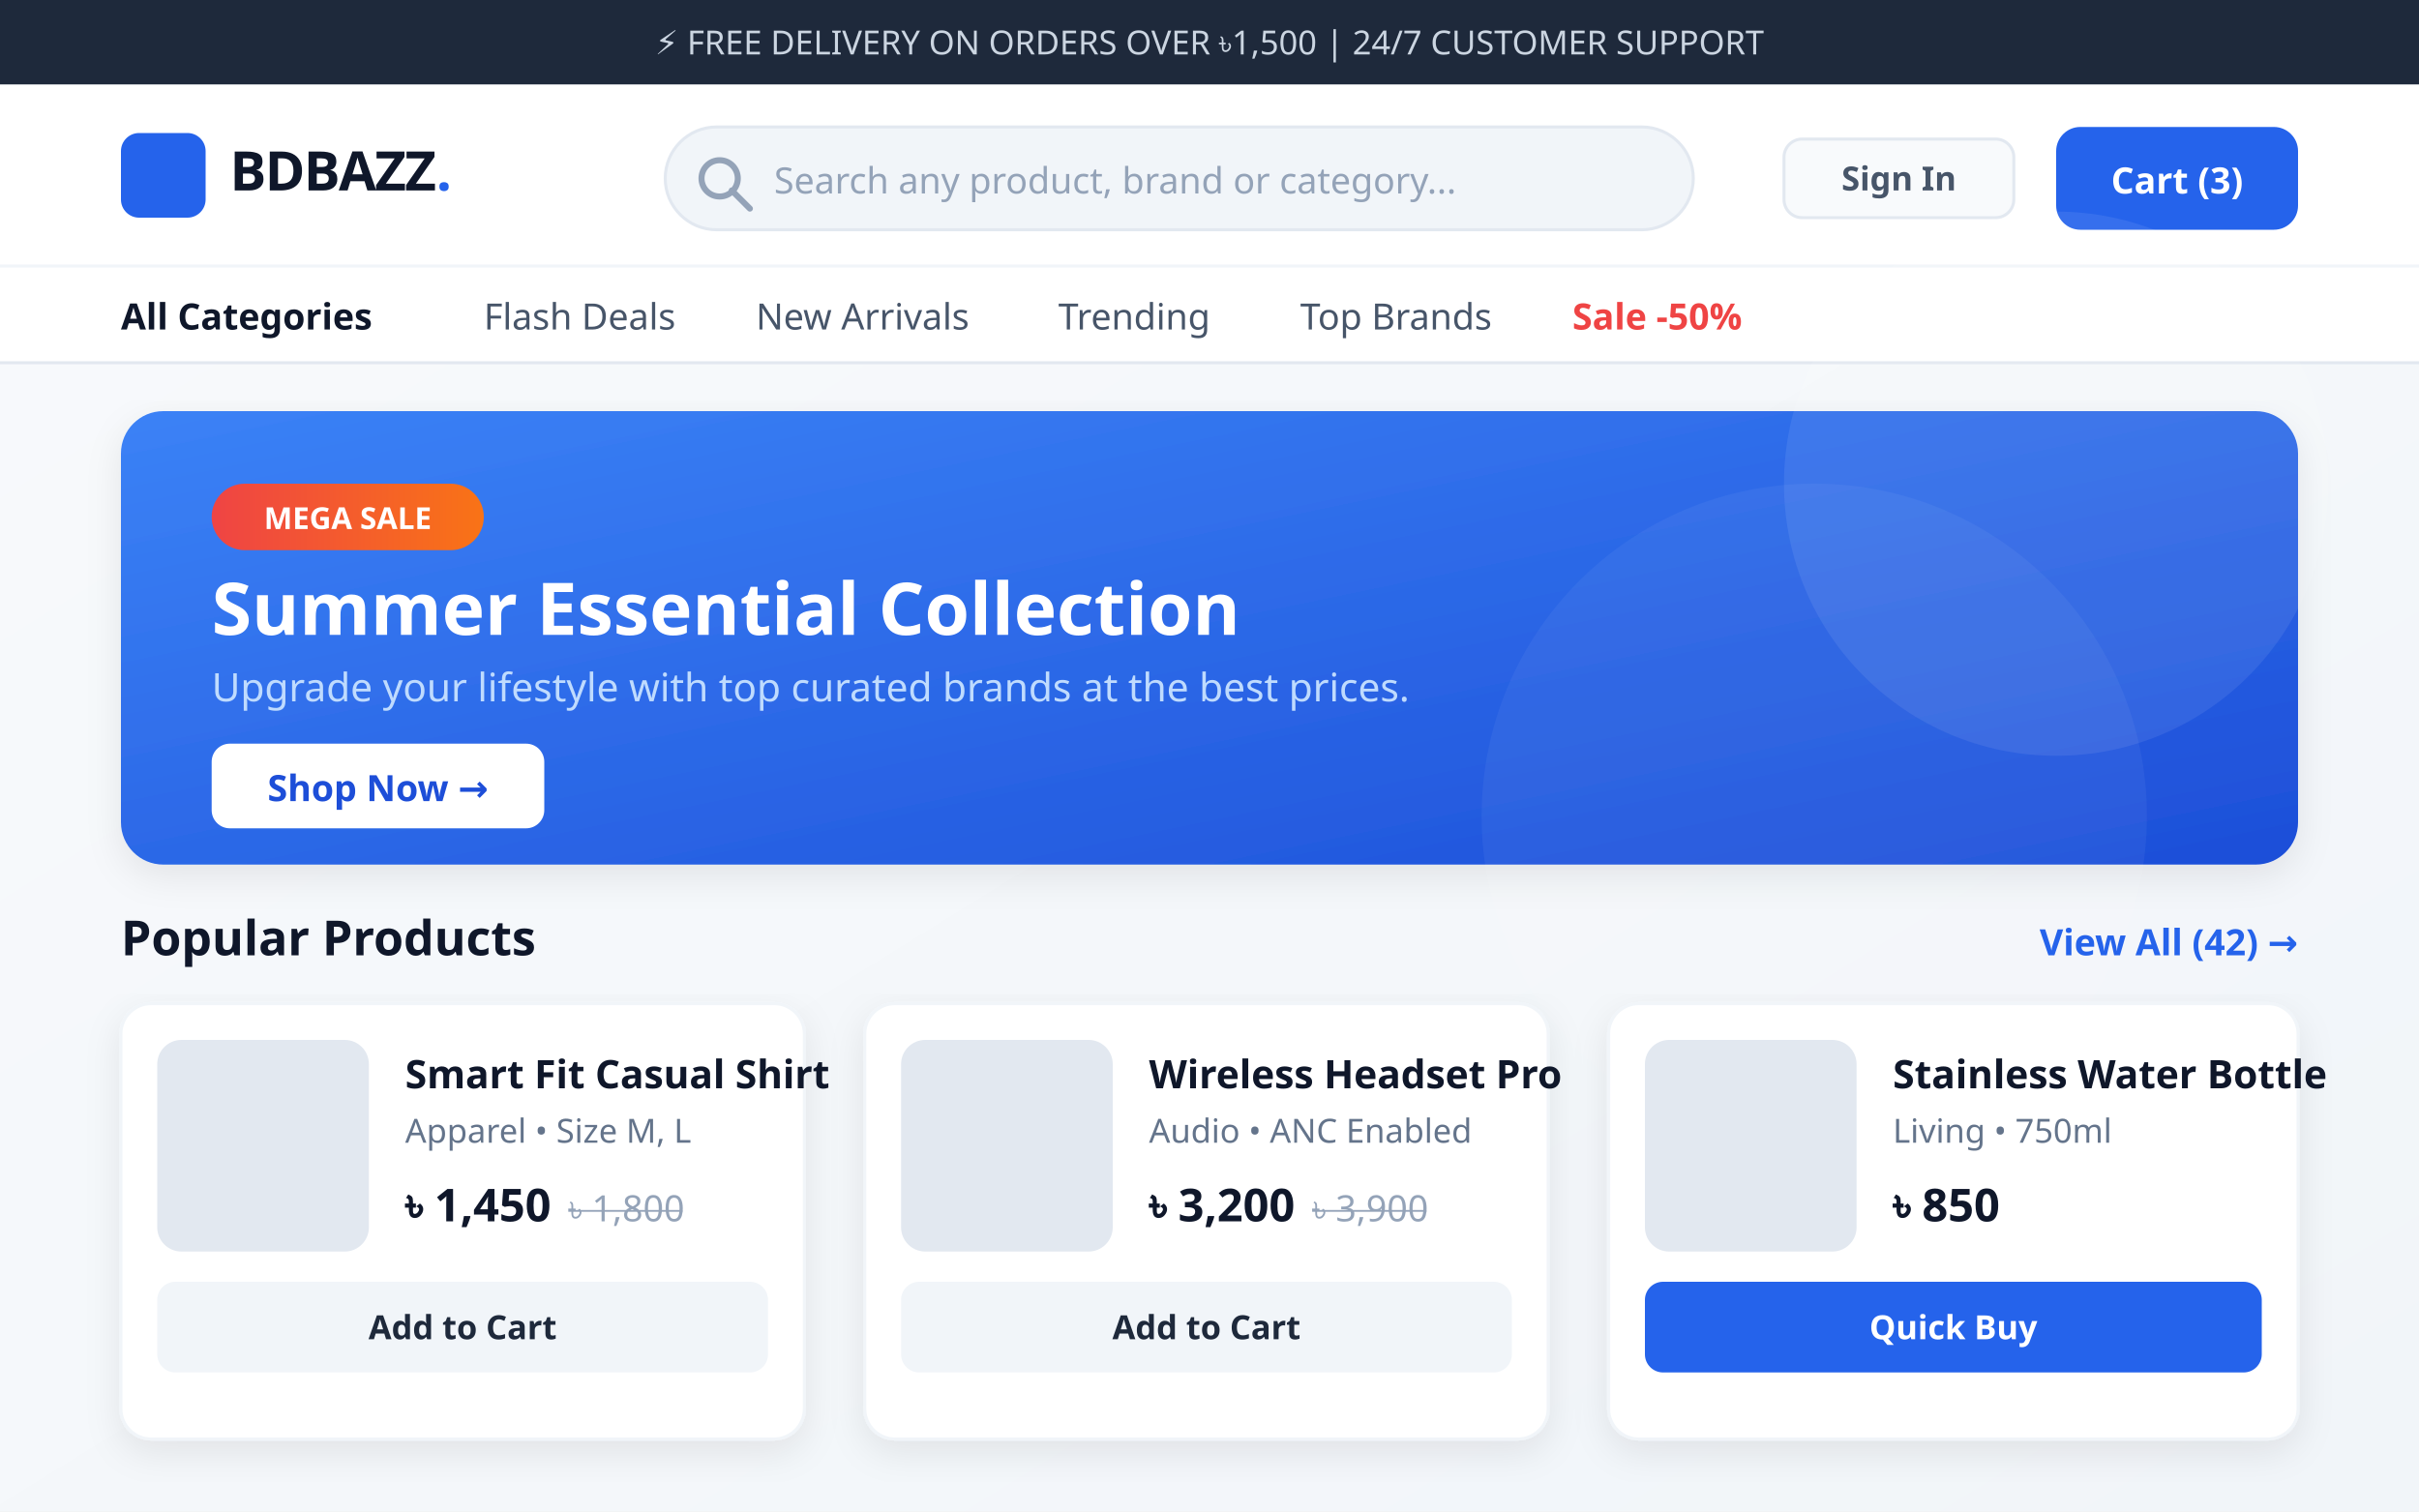
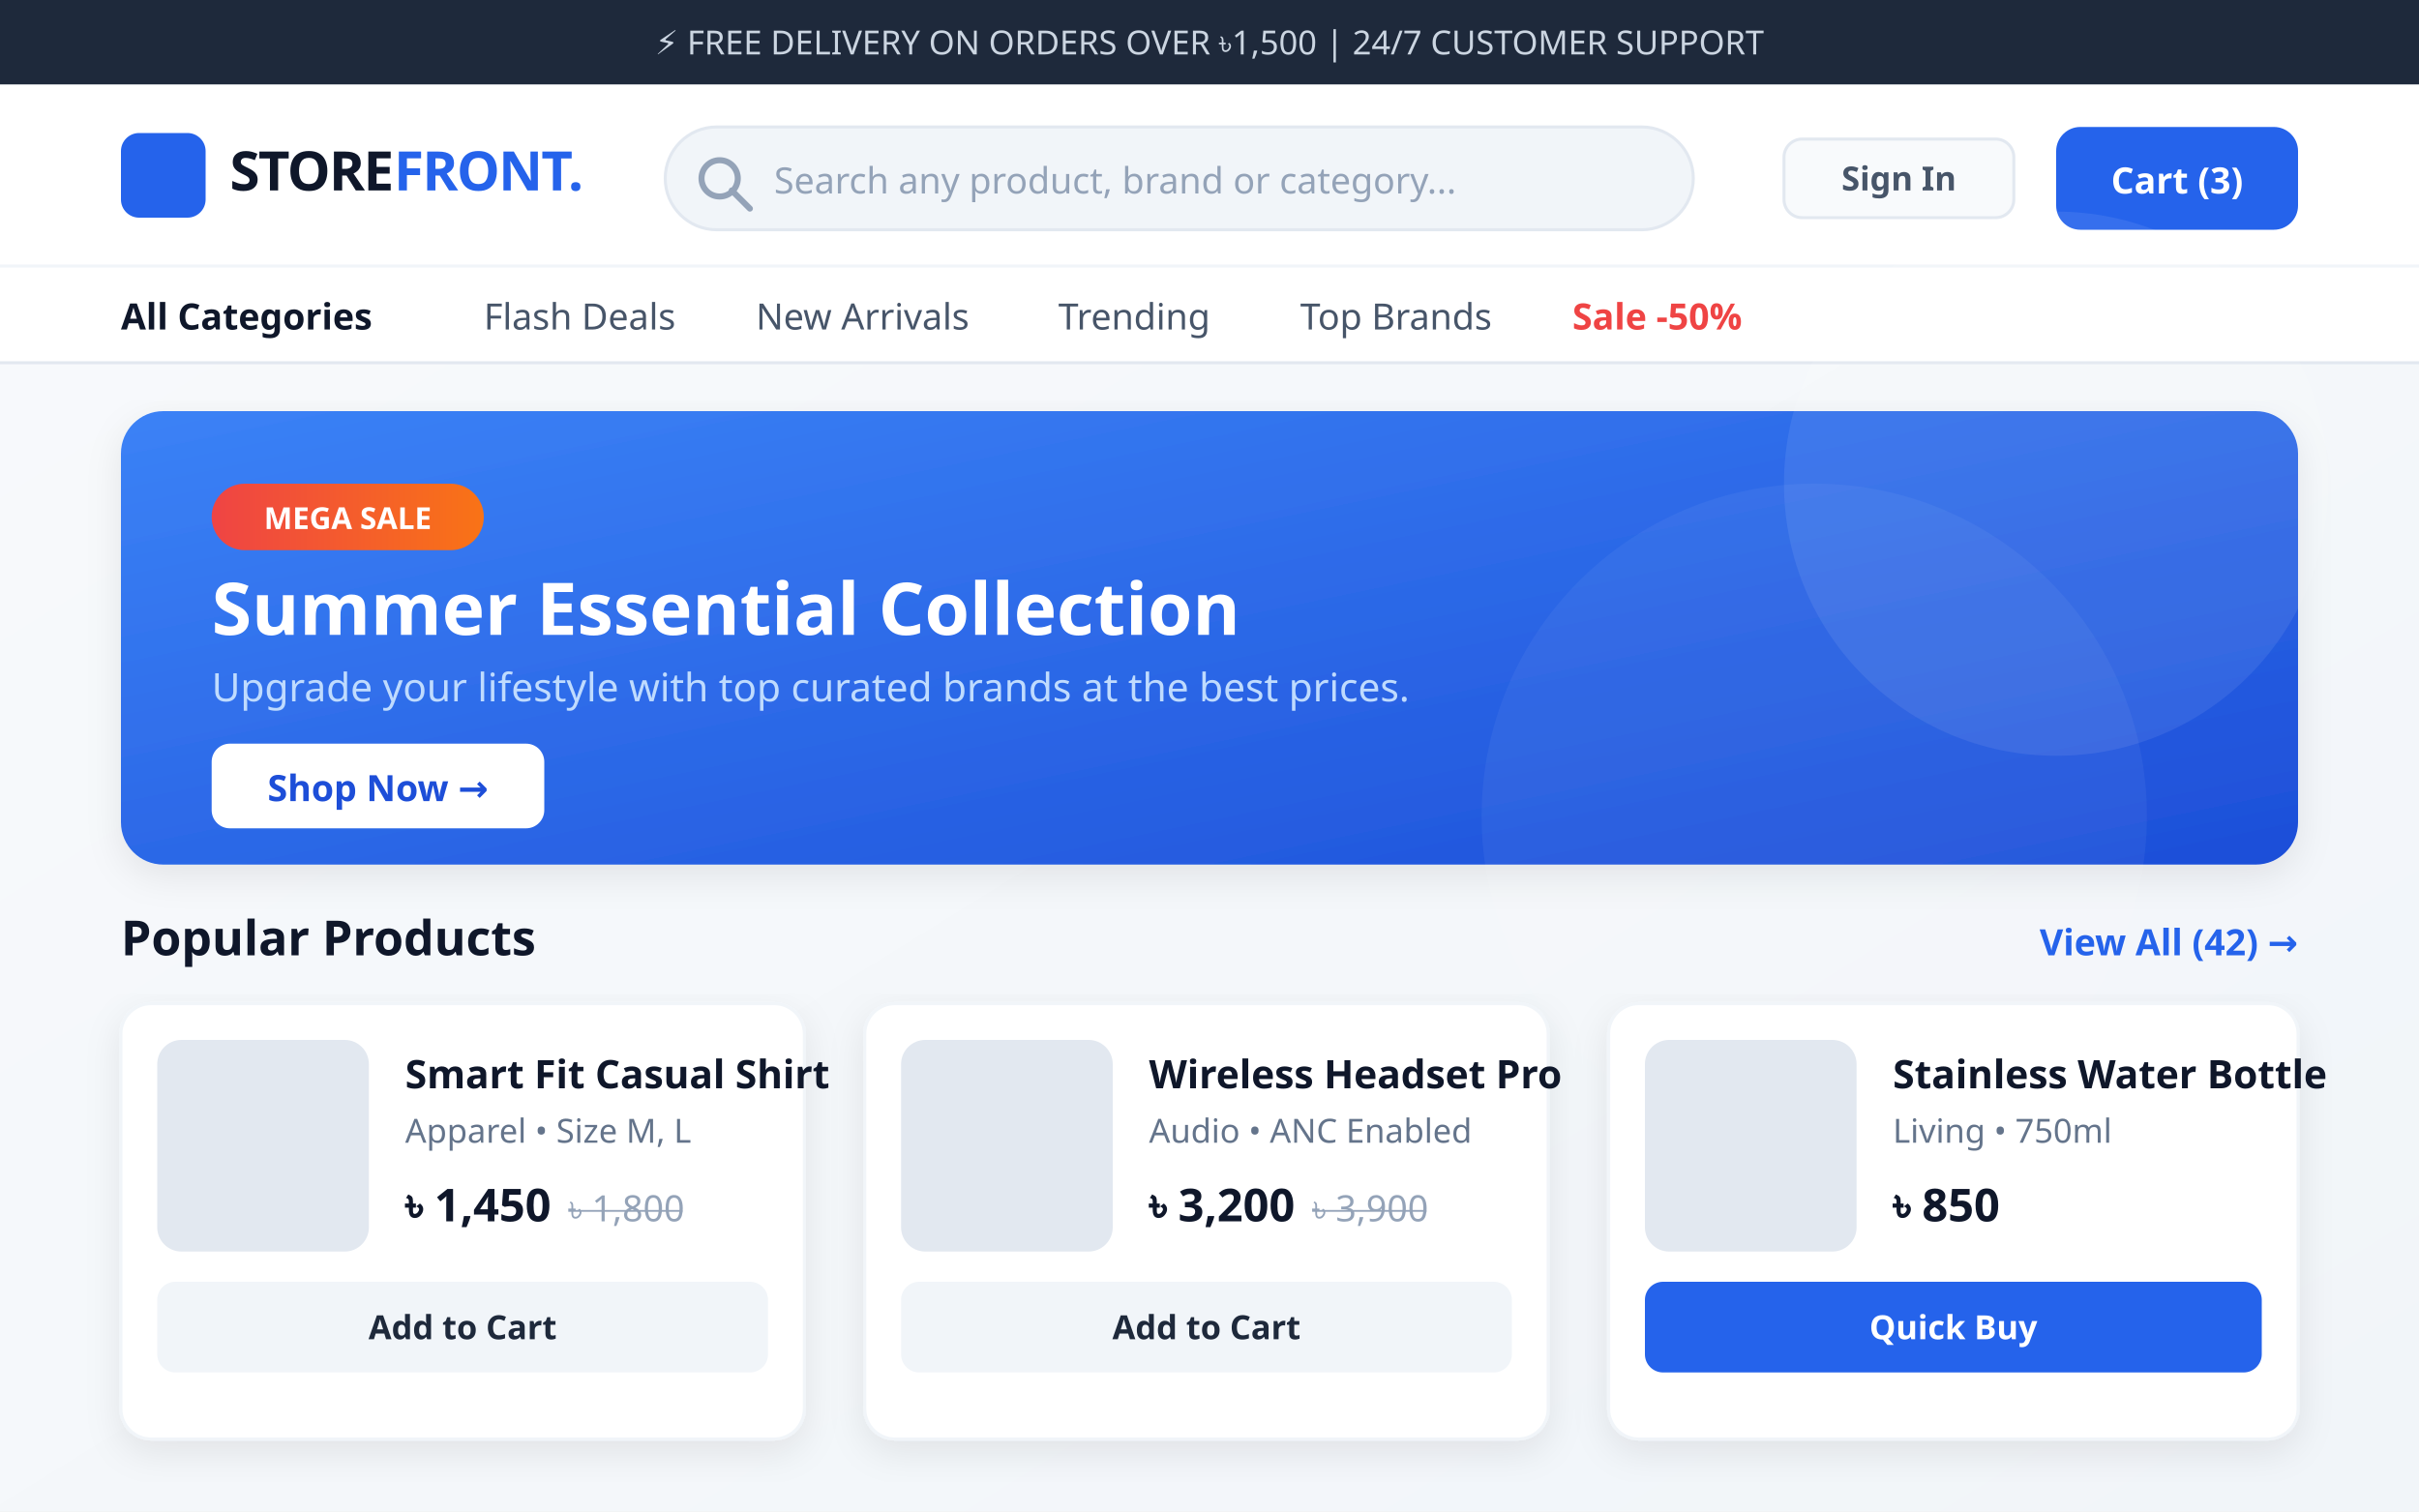
<svg xmlns="http://www.w3.org/2000/svg" viewBox="0 0 800 500" width="800" height="500">
  <defs>
    <linearGradient id="bg" x1="0%" y1="0%" x2="100%" y2="100%">
      <stop offset="0%" stop-color="#f8fafc" />
      <stop offset="100%" stop-color="#f1f5f9" />
    </linearGradient>
    <linearGradient id="hero" x1="0%" y1="0%" x2="100%" y2="100%">
      <stop offset="0%" stop-color="#3b82f6" />
      <stop offset="100%" stop-color="#1d4ed8" />
    </linearGradient>
    <linearGradient id="badge" x1="0%" y1="0%" x2="100%" y2="0%">
      <stop offset="0%" stop-color="#ef4444" />
      <stop offset="100%" stop-color="#f97316" />
    </linearGradient>
    <filter id="shadow" x="-5%" y="-5%" width="110%" height="115%">
      <feDropShadow dx="0" dy="4" stdDeviation="6" flood-opacity="0.08" />
    </filter>
  </defs>
  <rect width="800" height="500" fill="url(#bg)" />
  <rect width="800" height="28" fill="#1e293b" />
  <text x="400" y="18" fill="#cbd5e1" font-family="system-ui, sans-serif" font-size="11" font-weight="500" text-anchor="middle">⚡ FREE DELIVERY ON ORDERS OVER ৳1,500 | 24/7 CUSTOMER SUPPORT</text>
  <rect y="28" width="800" height="60" fill="#ffffff" filter="url(#shadow)" />
  <rect x="40" y="44" width="28" height="28" rx="6" fill="#2563eb" />
-   <text x="76" y="63" fill="#0f172a" font-family="system-ui, sans-serif" font-size="18" font-weight="800" letter-spacing="-0.5">BDBAZZ<tspan fill="#2563eb">.</tspan>
+   <text x="76" y="63" fill="#0f172a" font-family="system-ui, sans-serif" font-size="18" font-weight="800" letter-spacing="-0.5">STORE<tspan fill="#2563eb">FRONT.</tspan>
  </text>
  <rect x="220" y="42" width="340" height="34" rx="17" fill="#f1f5f9" stroke="#e2e8f0" />
  <circle cx="238" cy="59" r="6" stroke="#94a3b8" stroke-width="2" fill="none" />
  <line x1="242" y1="63" x2="248" y2="69" stroke="#94a3b8" stroke-width="2" stroke-linecap="round" />
  <text x="256" y="64" fill="#94a3b8" font-family="system-ui, sans-serif" font-size="12">Search any product, brand or category...</text>
  <rect x="590" y="46" width="76" height="26" rx="6" fill="#f8fafc" stroke="#e2e8f0" />
  <text x="628" y="63" fill="#475569" font-family="system-ui, sans-serif" font-size="11" font-weight="600" text-anchor="middle">Sign In</text>
  <rect x="680" y="42" width="80" height="34" rx="8" fill="#2563eb" />
  <text x="720" y="64" fill="#ffffff" font-family="system-ui, sans-serif" font-size="12" font-weight="600" text-anchor="middle">Cart (3)</text>
  <rect y="88" width="800" height="32" fill="#ffffff" />
  <line x1="0" y1="88" x2="800" y2="88" stroke="#f1f5f9" />
  <line x1="0" y1="120" x2="800" y2="120" stroke="#e2e8f0" />
  <text x="40" y="109" fill="#0f172a" font-family="system-ui, sans-serif" font-size="12" font-weight="700">All Categories</text>
  <text x="160" y="109" fill="#475569" font-family="system-ui, sans-serif" font-size="12">Flash Deals</text>
  <text x="250" y="109" fill="#475569" font-family="system-ui, sans-serif" font-size="12">New Arrivals</text>
  <text x="350" y="109" fill="#475569" font-family="system-ui, sans-serif" font-size="12">Trending</text>
  <text x="430" y="109" fill="#475569" font-family="system-ui, sans-serif" font-size="12">Top Brands</text>
  <text x="520" y="109" fill="#ef4444" font-family="system-ui, sans-serif" font-size="12" font-weight="600">Sale -50%</text>
  <rect x="40" y="136" width="720" height="150" rx="14" fill="url(#hero)" filter="url(#shadow)" />
  <circle cx="680" cy="160" r="90" fill="#ffffff" fill-opacity="0.08" />
  <circle cx="600" cy="270" r="110" fill="#ffffff" fill-opacity="0.05" />
  <rect x="70" y="160" width="90" height="22" rx="11" fill="url(#badge)" />
  <text x="115" y="175" fill="#ffffff" font-family="system-ui, sans-serif" font-size="10" font-weight="800" text-anchor="middle">MEGA SALE</text>
  <text x="70" y="210" fill="#ffffff" font-family="system-ui, sans-serif" font-size="24" font-weight="800">Summer Essential Collection</text>
  <text x="70" y="232" fill="#bfdbfe" font-family="system-ui, sans-serif" font-size="13">Upgrade your lifestyle with top curated brands at the best prices.</text>
  <rect x="70" y="246" width="110" height="28" rx="6" fill="#ffffff" />
  <text x="125" y="265" fill="#1d4ed8" font-family="system-ui, sans-serif" font-size="12" font-weight="700" text-anchor="middle">Shop Now →</text>
  <text x="40" y="316" fill="#0f172a" font-family="system-ui, sans-serif" font-size="16" font-weight="700">Popular Products</text>
  <text x="760" y="316" fill="#2563eb" font-family="system-ui, sans-serif" font-size="12" font-weight="600" text-anchor="end">View All (42) →</text>
  <rect x="40" y="332" width="226" height="144" rx="10" fill="#ffffff" filter="url(#shadow)" stroke="#f1f5f9" />
  <rect x="52" y="344" width="70" height="70" rx="8" fill="#e2e8f0" />
  <text x="134" y="360" fill="#0f172a" font-family="system-ui, sans-serif" font-size="13" font-weight="600">Smart Fit Casual Shirt</text>
  <text x="134" y="378" fill="#64748b" font-family="system-ui, sans-serif" font-size="11">Apparel • Size M, L</text>
  <text x="134" y="404" fill="#0f172a" font-family="system-ui, sans-serif" font-size="15" font-weight="800">৳ 1,450</text>
  <text x="188" y="404" fill="#94a3b8" font-family="system-ui, sans-serif" font-size="12" text-decoration="line-through">৳ 1,800</text>
  <rect x="52" y="424" width="202" height="30" rx="6" fill="#f1f5f9" />
  <text x="153" y="443" fill="#1e293b" font-family="system-ui, sans-serif" font-size="11" font-weight="600" text-anchor="middle">Add to Cart</text>
  <rect x="286" y="332" width="226" height="144" rx="10" fill="#ffffff" filter="url(#shadow)" stroke="#f1f5f9" />
  <rect x="298" y="344" width="70" height="70" rx="8" fill="#e2e8f0" />
  <text x="380" y="360" fill="#0f172a" font-family="system-ui, sans-serif" font-size="13" font-weight="600">Wireless Headset Pro</text>
  <text x="380" y="378" fill="#64748b" font-family="system-ui, sans-serif" font-size="11">Audio • ANC Enabled</text>
  <text x="380" y="404" fill="#0f172a" font-family="system-ui, sans-serif" font-size="15" font-weight="800">৳ 3,200</text>
  <text x="434" y="404" fill="#94a3b8" font-family="system-ui, sans-serif" font-size="12" text-decoration="line-through">৳ 3,900</text>
  <rect x="298" y="424" width="202" height="30" rx="6" fill="#f1f5f9" />
  <text x="399" y="443" fill="#1e293b" font-family="system-ui, sans-serif" font-size="11" font-weight="600" text-anchor="middle">Add to Cart</text>
  <rect x="532" y="332" width="228" height="144" rx="10" fill="#ffffff" filter="url(#shadow)" stroke="#f1f5f9" />
  <rect x="544" y="344" width="70" height="70" rx="8" fill="#e2e8f0" />
  <text x="626" y="360" fill="#0f172a" font-family="system-ui, sans-serif" font-size="13" font-weight="600">Stainless Water Bottle</text>
  <text x="626" y="378" fill="#64748b" font-family="system-ui, sans-serif" font-size="11">Living • 750ml</text>
  <text x="626" y="404" fill="#0f172a" font-family="system-ui, sans-serif" font-size="15" font-weight="800">৳ 850</text>
  <rect x="544" y="424" width="204" height="30" rx="6" fill="#2563eb" />
  <text x="646" y="443" fill="#ffffff" font-family="system-ui, sans-serif" font-size="11" font-weight="600" text-anchor="middle">Quick Buy</text>
</svg>
